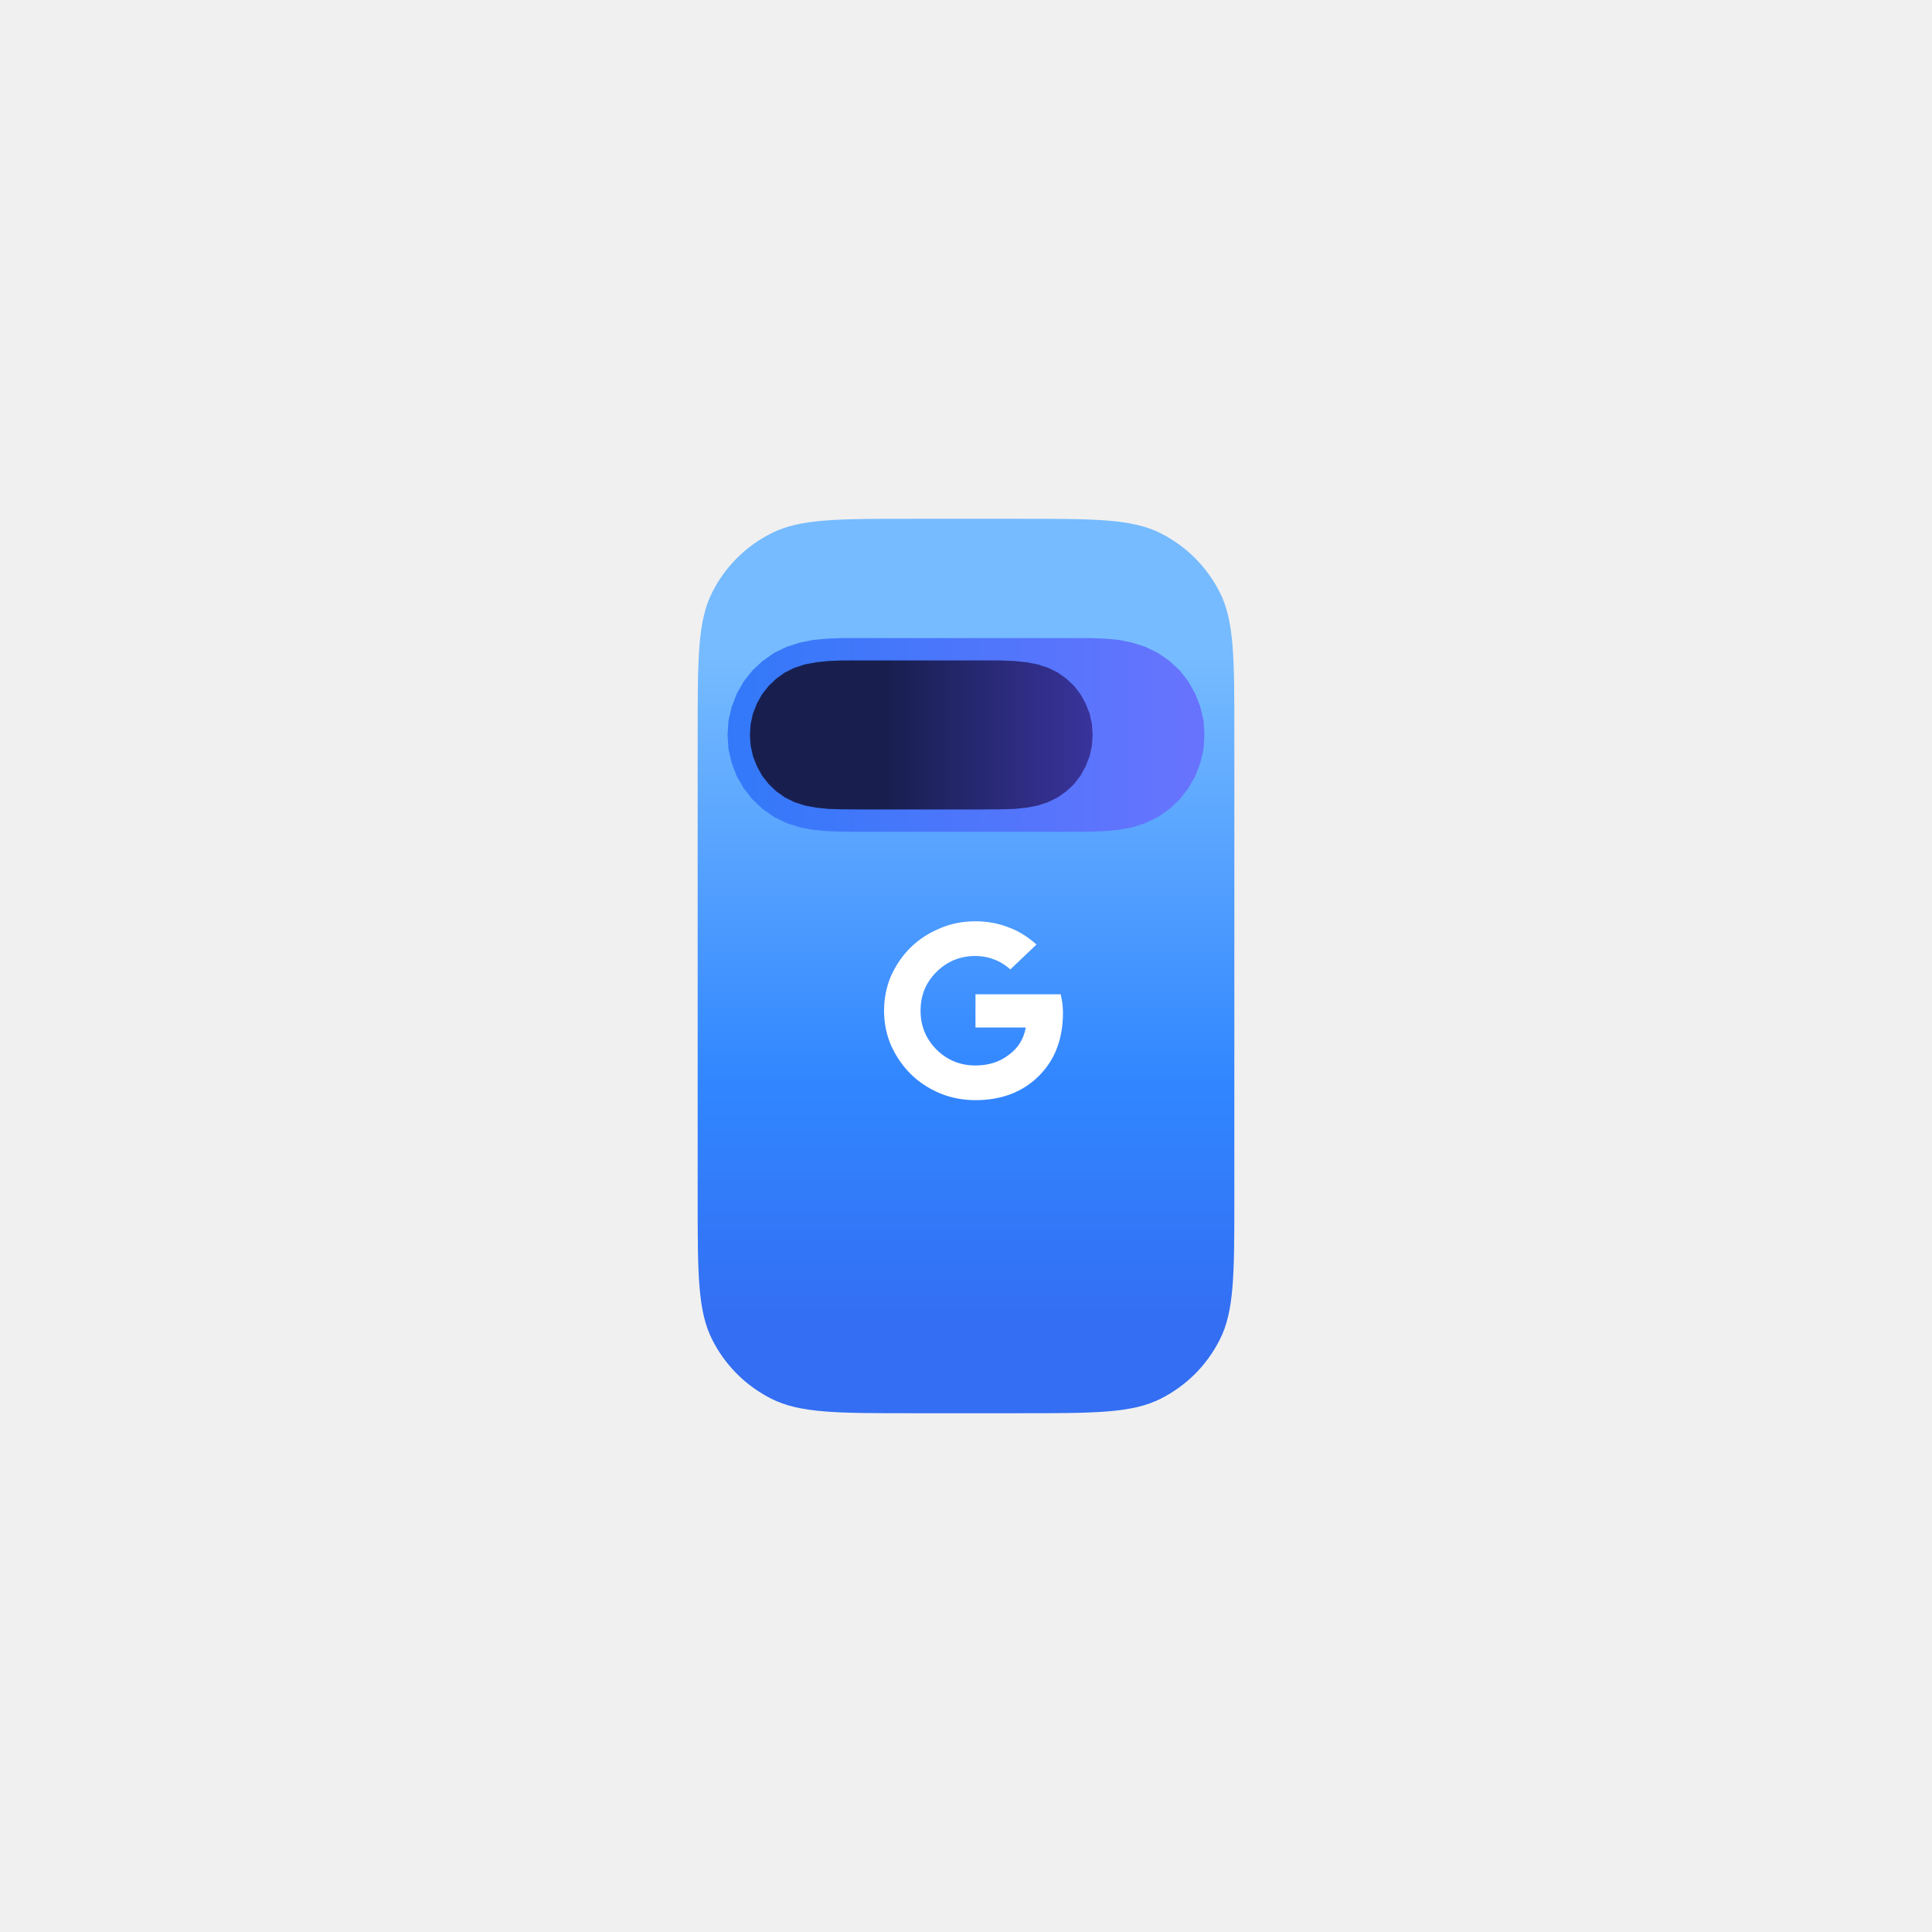
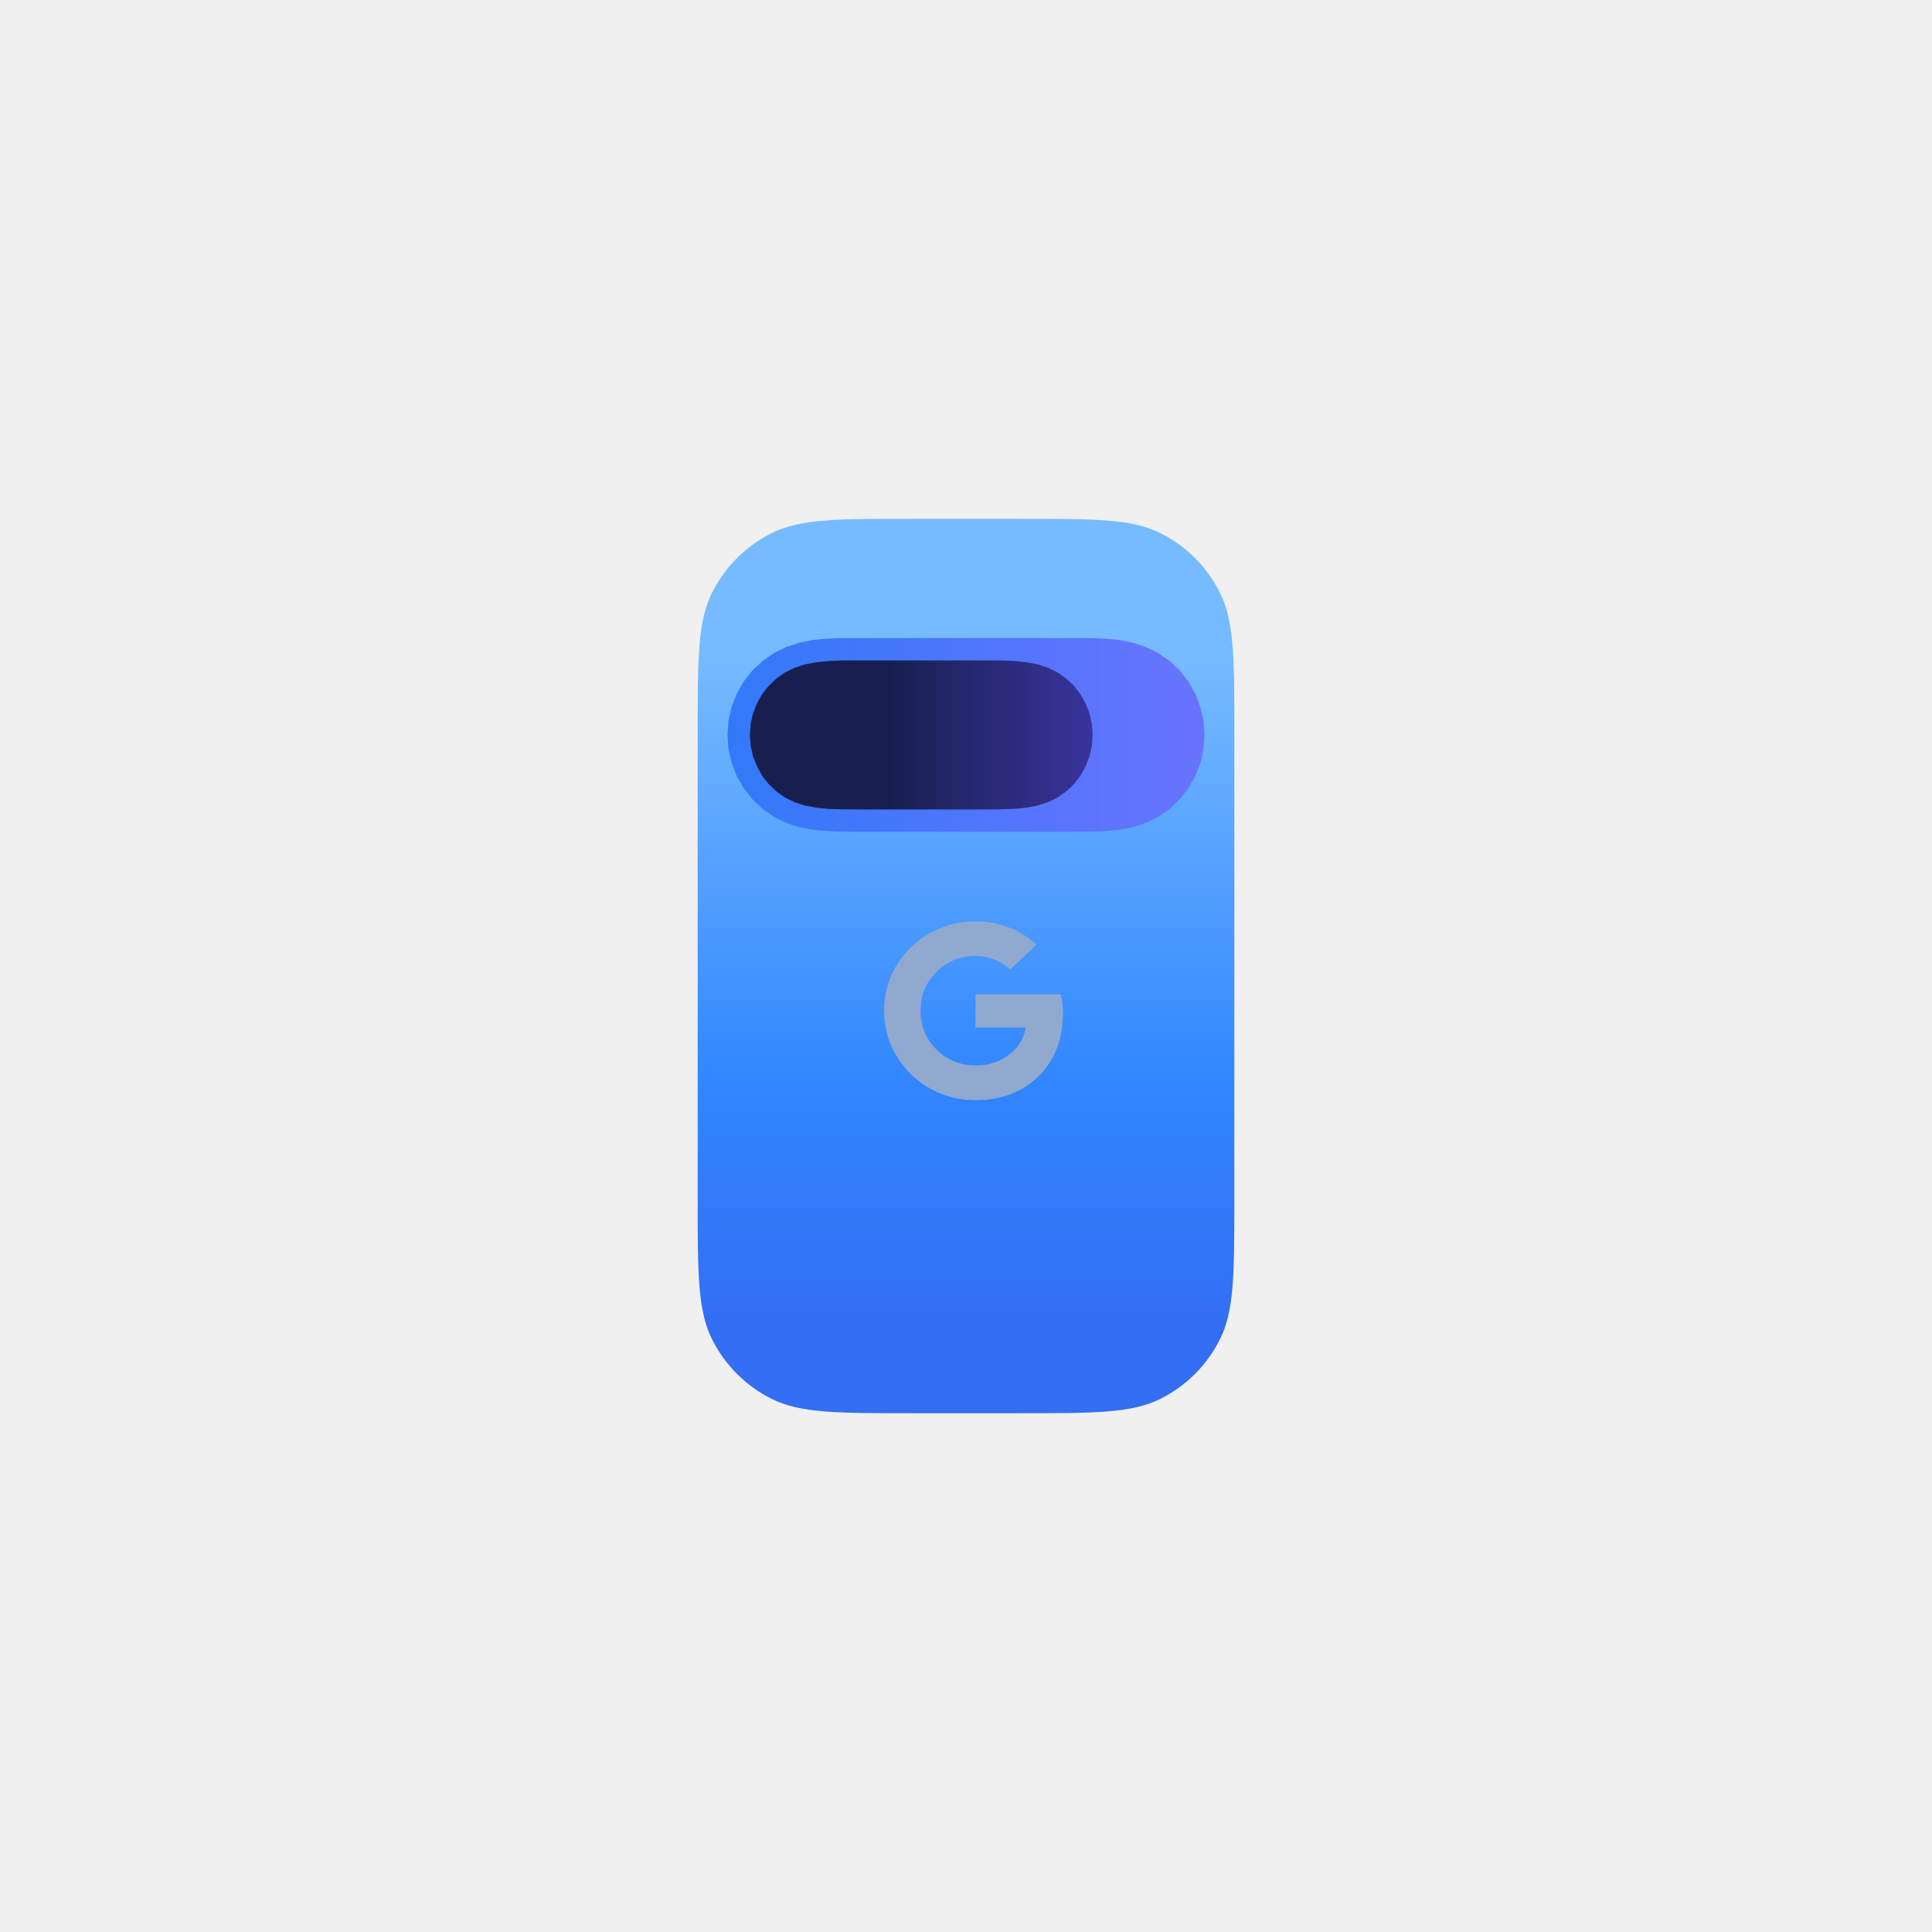
<svg xmlns="http://www.w3.org/2000/svg" width="108" height="108" viewBox="0 0 108 108">
  <defs>
    <linearGradient id="g1" gradientUnits="userSpaceOnUse" x1="54.0" y1="36.73" x2="54.0" y2="74.07">
      <stop offset="0" stop-color="#76bbff" />
      <stop offset="0.64" stop-color="#3186ff" />
      <stop offset="1" stop-color="#336ef3" />
    </linearGradient>
    <linearGradient id="g2" gradientUnits="userSpaceOnUse" x1="72.54" y1="41.08" x2="40.67" y2="41.08">
      <stop offset="0" stop-color="#7372fe" />
      <stop offset="1" stop-color="#3279f9" />
    </linearGradient>
    <linearGradient id="g3" gradientUnits="userSpaceOnUse" x1="71.5" y1="41.08" x2="49.63" y2="41.08">
      <stop offset="0" stop-color="#5746e3" />
      <stop offset="1" stop-color="#181f4f" />
    </linearGradient>
  </defs>
  <path d="M39,41C39,36.8 39,34.7 39.82,33.1C40.54,31.68 41.68,30.54 43.1,29.82C44.7,29 46.8,29 51,29H57C61.2,29 63.3,29 64.9,29.82C66.32,30.54 67.46,31.68 68.18,33.1C69,34.7 69,36.8 69,41V67C69,71.2 69,73.3 68.18,74.9C67.46,76.32 66.32,77.46 64.9,78.18C63.3,79 61.2,79 57,79H51C46.8,79 44.7,79 43.1,78.18C41.68,77.46 40.54,76.32 39.82,74.9C39,73.3 39,71.2 39,67V41Z" fill="url(#g1)" />
  <path d="M67.28,41.87L67.1,42.64L66.82,43.38L66.43,44.06L65.95,44.68L65.38,45.22L64.73,45.67L64.03,46.01L63.29,46.25L62.53,46.39L61.76,46.46L60.98,46.49L59.84,46.5H58.69H48.16L47.01,46.49L46.24,46.46L45.47,46.39L44.71,46.25L43.97,46.01L43.27,45.67L42.63,45.22L42.06,44.68L41.57,44.06L41.18,43.38L40.9,42.64L40.72,41.87L40.67,41.08L40.72,40.29L40.9,39.52L41.18,38.79L41.57,38.1L42.06,37.48L42.63,36.95L43.27,36.5L43.97,36.16L44.71,35.92L45.47,35.77L46.24,35.7L47.02,35.67L48.16,35.67H49.31H58.69H59.84L60.99,35.67L61.76,35.7L62.53,35.77L63.29,35.92L64.03,36.16L64.73,36.5L65.38,36.95L65.95,37.48L66.43,38.1L66.82,38.79L67.1,39.52L67.28,40.29L67.33,41.08L67.28,41.87Z" fill="url(#g2)" />
  <path d="M48.18,45.25L47.04,45.24L46.31,45.22L45.63,45.15L44.99,45.03L44.41,44.84L43.88,44.58L43.4,44.24L42.97,43.83L42.6,43.36L42.31,42.83L42.09,42.27L41.96,41.68L41.92,41.08L41.96,40.48L42.09,39.89L42.31,39.33L42.6,38.81L42.97,38.34L43.4,37.93L43.88,37.59L44.41,37.33L44.99,37.14L45.63,37.02L46.31,36.95L47.04,36.92L48.18,36.92H49.34H54.11H54.82L55.97,36.92L56.69,36.95L57.38,37.02L58.01,37.14L58.59,37.33L59.12,37.59L59.6,37.93L60.04,38.34L60.4,38.81L60.69,39.33L60.91,39.89L61.04,40.48L61.08,41.08L61.04,41.68L60.91,42.27L60.69,42.83L60.4,43.36L60.04,43.83L59.6,44.24L59.12,44.58L58.59,44.84L58.01,45.03L57.38,45.15L56.69,45.22L55.97,45.24L54.82,45.25H54.11H48.18Z" fill="url(#g3)" />
-   <path d="M54.53,61.5C53.82,61.5 53.15,61.37 52.53,61.11C51.91,60.85 51.37,60.49 50.91,60.04C50.45,59.58 50.09,59.05 49.81,58.44C49.55,57.83 49.42,57.18 49.42,56.5C49.42,55.81 49.55,55.16 49.81,54.55C50.09,53.94 50.45,53.41 50.91,52.96C51.37,52.51 51.91,52.16 52.53,51.9C53.15,51.63 53.82,51.5 54.53,51.5C55.18,51.5 55.79,51.61 56.35,51.83C56.92,52.03 57.45,52.36 57.94,52.8L56.48,54.19C56.2,53.94 55.89,53.75 55.56,53.63C55.23,53.5 54.88,53.44 54.53,53.44C53.67,53.44 52.94,53.74 52.34,54.34C51.75,54.93 51.46,55.65 51.46,56.5C51.46,57.34 51.75,58.06 52.34,58.66C52.94,59.26 53.67,59.56 54.53,59.56C55.25,59.56 55.87,59.37 56.39,58.97C56.92,58.58 57.23,58.07 57.34,57.44H54.53V55.58H59.29C59.34,55.78 59.37,55.95 59.39,56.11C59.41,56.27 59.42,56.44 59.42,56.61C59.42,58.08 58.97,59.26 58.06,60.16C57.16,61.05 55.98,61.5 54.53,61.5Z" fill="#ffffff" />
+   <path d="M54.53,61.5C53.82,61.5 53.15,61.37 52.53,61.11C51.91,60.85 51.37,60.49 50.91,60.04C50.45,59.58 50.09,59.05 49.81,58.44C49.55,57.83 49.42,57.18 49.42,56.5C49.42,55.81 49.55,55.16 49.81,54.55C50.09,53.94 50.45,53.41 50.91,52.96C51.37,52.51 51.91,52.16 52.53,51.9C53.15,51.63 53.82,51.5 54.53,51.5C55.18,51.5 55.79,51.61 56.35,51.83C56.92,52.03 57.45,52.36 57.94,52.8L56.48,54.19C56.2,53.94 55.89,53.75 55.56,53.63C55.23,53.5 54.88,53.44 54.53,53.44C53.67,53.44 52.94,53.74 52.34,54.34C51.75,54.93 51.46,55.65 51.46,56.5C51.46,57.34 51.75,58.06 52.34,58.66C52.94,59.26 53.67,59.56 54.53,59.56C55.25,59.56 55.87,59.37 56.39,58.97C56.92,58.58 57.23,58.07 57.34,57.44H54.53V55.58H59.29C59.34,55.78 59.37,55.95 59.39,56.11C59.41,56.27 59.42,56.44 59.42,56.61C59.42,58.08 58.97,59.26 58.06,60.16C57.16,61.05 55.98,61.5 54.53,61.5Z" fill="#8fa9cf" />
</svg>
